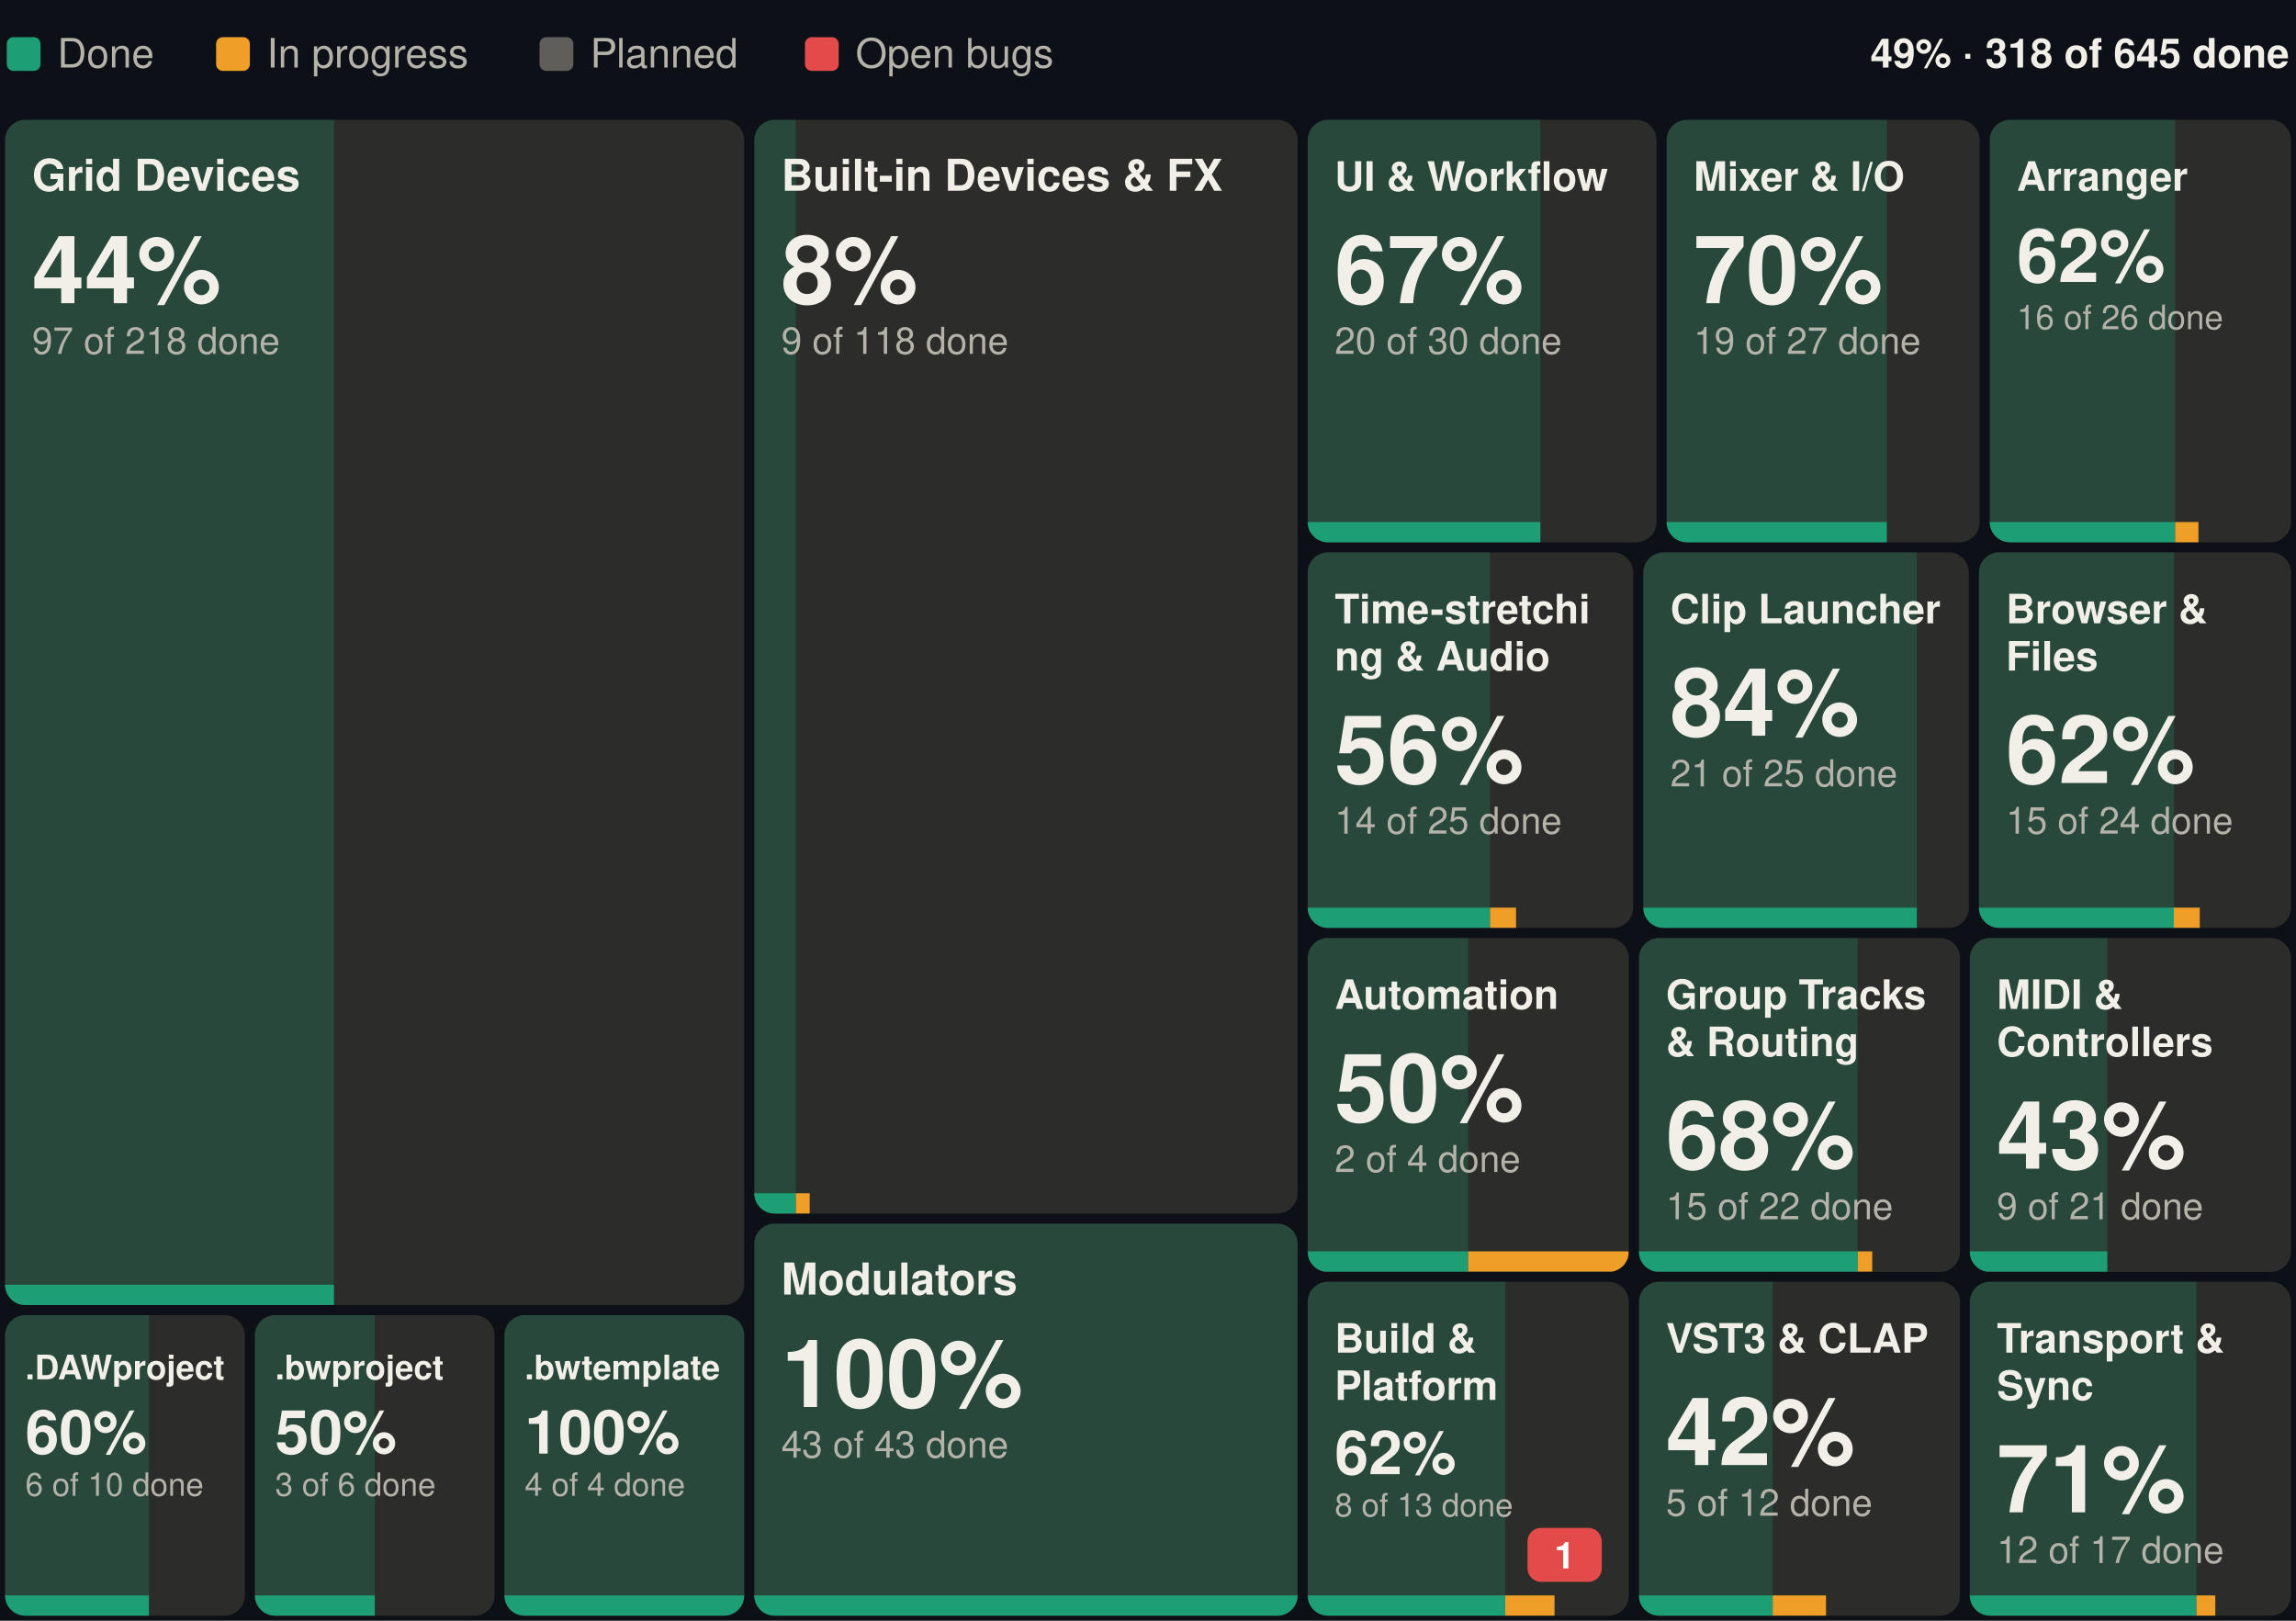
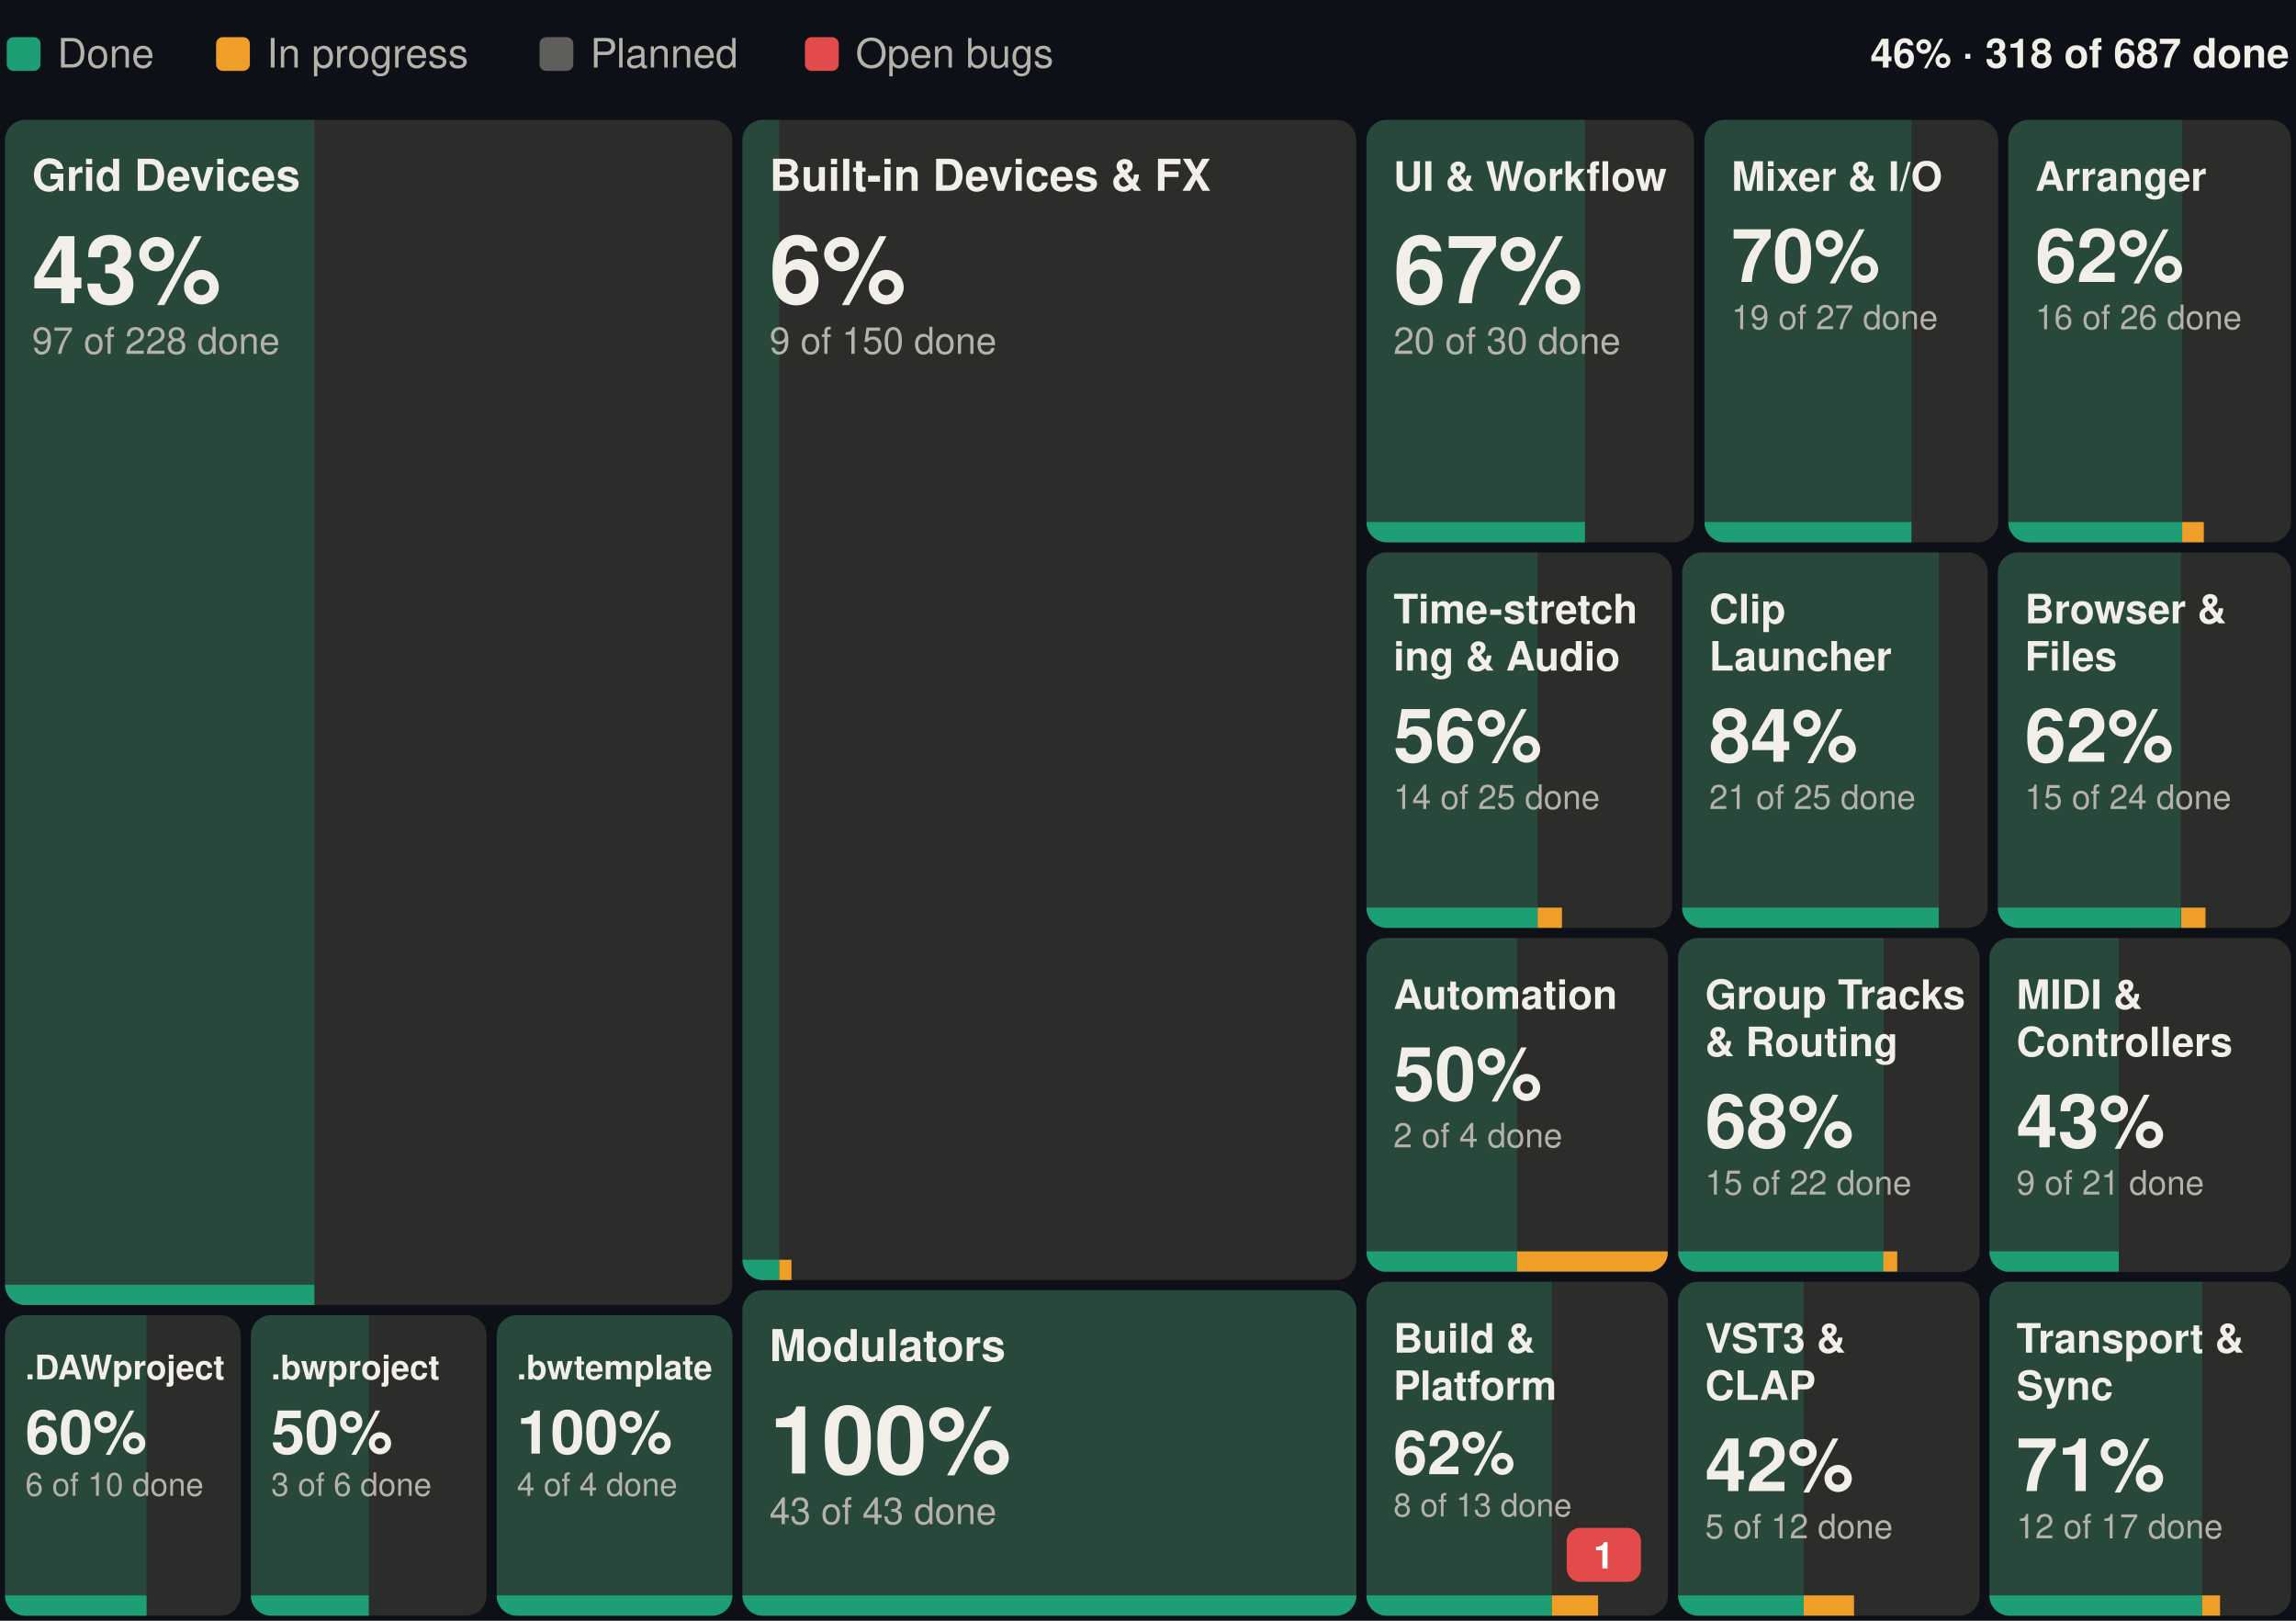
- <svg xmlns="http://www.w3.org/2000/svg" width="680" height="480" viewBox="0 0 680 480" font-family="-apple-system, BlinkMacSystemFont, 'Segoe UI', Helvetica, Arial, sans-serif" role="img" aria-label="Hikaru OpenLive vs Bitwig Studio 5.1.7: 318 of 645 features done">
+ <svg xmlns="http://www.w3.org/2000/svg" width="680" height="480" viewBox="0 0 680 480" font-family="-apple-system, BlinkMacSystemFont, 'Segoe UI', Helvetica, Arial, sans-serif" role="img" aria-label="Hikaru OpenLive vs Bitwig Studio 5.3.13: 318 of 687 features done">
  <rect width="680" height="480" fill="#0d1117" />
-   <text x="678.0" y="20.0" font-size="12" font-weight="600" text-anchor="end" fill="#F1EFE8">49% · 318 of 645 done</text>
+   <text x="678.0" y="20.0" font-size="12" font-weight="600" text-anchor="end" fill="#F1EFE8">46% · 318 of 687 done</text>
  <rect x="2.0" y="11" width="10" height="10" rx="2" fill="#1D9E75" />
  <text x="17.0" y="20.0" font-size="12" fill="#B4B2A9">Done</text>
  <rect x="64.0" y="11" width="10" height="10" rx="2" fill="#EF9F27" />
  <text x="79.0" y="20.0" font-size="12" fill="#B4B2A9">In progress</text>
  <rect x="159.8" y="11" width="10" height="10" rx="2" fill="#5F5E5A" />
  <text x="174.8" y="20.0" font-size="12" fill="#B4B2A9">Planned</text>
  <rect x="238.4" y="11" width="10" height="10" rx="2" fill="#E24B4A" />
  <text x="253.4" y="20.0" font-size="12" fill="#B4B2A9">Open bugs</text>
  <g>
    <clipPath id="b0">
-       <rect x="486.7" y="163.6" width="96.4" height="111.2" rx="6" />
+       <rect x="498.2" y="163.6" width="90.5" height="111.2" rx="6" />
    </clipPath>
    <g clip-path="url(#b0)">
-       <rect x="486.7" y="163.6" width="96.4" height="111.2" fill="#2C2C2A" />
-       <rect x="486.7" y="163.6" width="81.0" height="111.2" fill="#1D9E75" fill-opacity="0.25" />
-       <rect x="486.7" y="268.8" width="81.0" height="6" fill="#1D9E75" />
-     </g>
-     <text x="494.7" y="184.6" font-size="12" font-weight="600" fill="#F1EFE8">Clip Launcher</text>
-     <text x="494.7" y="217.9" font-size="28" font-weight="600" fill="#F1EFE8">84%</text>
-     <text x="494.7" y="232.9" font-size="11" fill="#B4B2A9">21 of 25 done</text>
+       <rect x="498.2" y="163.6" width="90.5" height="111.2" fill="#2C2C2A" />
+       <rect x="498.2" y="163.6" width="76.0" height="111.2" fill="#1D9E75" fill-opacity="0.25" />
+       <rect x="498.2" y="268.8" width="76.0" height="6" fill="#1D9E75" />
+     </g>
+     <text x="506.2" y="184.6" font-size="12" font-weight="600" fill="#F1EFE8">Clip</text>
+     <text x="506.2" y="198.6" font-size="12" font-weight="600" fill="#F1EFE8">Launcher</text>
+     <text x="506.2" y="225.6" font-size="22" font-weight="600" fill="#F1EFE8">84%</text>
+     <text x="506.2" y="239.6" font-size="10" fill="#B4B2A9">21 of 25 done</text>
  </g>
  <g>
    <clipPath id="b1">
-       <rect x="589.3" y="35.5" width="89.2" height="125.1" rx="6" />
+       <rect x="594.8" y="35.5" width="83.7" height="125.1" rx="6" />
    </clipPath>
    <g clip-path="url(#b1)">
-       <rect x="589.3" y="35.5" width="89.2" height="125.1" fill="#2C2C2A" />
-       <rect x="589.3" y="35.5" width="54.9" height="125.1" fill="#1D9E75" fill-opacity="0.25" />
-       <rect x="589.3" y="154.6" width="54.9" height="6" fill="#1D9E75" />
-       <rect x="644.2" y="154.6" width="6.9" height="6" fill="#EF9F27" />
-     </g>
-     <text x="597.3" y="56.5" font-size="12" font-weight="600" fill="#F1EFE8">Arranger</text>
-     <text x="597.3" y="83.5" font-size="22" font-weight="600" fill="#F1EFE8">62%</text>
-     <text x="597.3" y="97.5" font-size="10" fill="#B4B2A9">16 of 26 done</text>
+       <rect x="594.8" y="35.5" width="83.7" height="125.1" fill="#2C2C2A" />
+       <rect x="594.8" y="35.5" width="51.5" height="125.1" fill="#1D9E75" fill-opacity="0.25" />
+       <rect x="594.8" y="154.6" width="51.5" height="6" fill="#1D9E75" />
+       <rect x="646.3" y="154.6" width="6.4" height="6" fill="#EF9F27" />
+     </g>
+     <text x="602.8" y="56.5" font-size="12" font-weight="600" fill="#F1EFE8">Arranger</text>
+     <text x="602.8" y="83.5" font-size="22" font-weight="600" fill="#F1EFE8">62%</text>
+     <text x="602.8" y="97.5" font-size="10" fill="#B4B2A9">16 of 26 done</text>
  </g>
  <g>
    <clipPath id="b2">
-       <rect x="583.4" y="379.6" width="95.1" height="98.9" rx="6" />
+       <rect x="589.2" y="379.6" width="89.3" height="98.9" rx="6" />
    </clipPath>
    <g clip-path="url(#b2)">
-       <rect x="583.4" y="379.6" width="95.1" height="98.9" fill="#2C2C2A" />
-       <rect x="583.4" y="379.6" width="67.1" height="98.9" fill="#1D9E75" fill-opacity="0.25" />
-       <rect x="583.4" y="472.5" width="67.1" height="6" fill="#1D9E75" />
-       <rect x="650.5" y="472.5" width="5.6" height="6" fill="#EF9F27" />
-     </g>
-     <text x="591.4" y="400.6" font-size="12" font-weight="600" fill="#F1EFE8">Transport &amp;</text>
-     <text x="591.4" y="414.6" font-size="12" font-weight="600" fill="#F1EFE8">Sync</text>
-     <text x="591.4" y="447.9" font-size="28" font-weight="600" fill="#F1EFE8">71%</text>
-     <text x="591.4" y="462.9" font-size="11" fill="#B4B2A9">12 of 17 done</text>
+       <rect x="589.2" y="379.6" width="89.3" height="98.9" fill="#2C2C2A" />
+       <rect x="589.2" y="379.6" width="63.0" height="98.9" fill="#1D9E75" fill-opacity="0.25" />
+       <rect x="589.2" y="472.5" width="63.0" height="6" fill="#1D9E75" />
+       <rect x="652.2" y="472.5" width="5.3" height="6" fill="#EF9F27" />
+     </g>
+     <text x="597.2" y="400.6" font-size="12" font-weight="600" fill="#F1EFE8">Transport &amp;</text>
+     <text x="597.2" y="414.6" font-size="12" font-weight="600" fill="#F1EFE8">Sync</text>
+     <text x="597.2" y="441.6" font-size="22" font-weight="600" fill="#F1EFE8">71%</text>
+     <text x="597.2" y="455.6" font-size="10" fill="#B4B2A9">12 of 17 done</text>
  </g>
  <g>
    <clipPath id="b3">
-       <rect x="485.4" y="277.8" width="95.1" height="98.9" rx="6" />
+       <rect x="497.0" y="277.8" width="89.3" height="98.9" rx="6" />
    </clipPath>
    <g clip-path="url(#b3)">
-       <rect x="485.4" y="277.8" width="95.1" height="98.9" fill="#2C2C2A" />
-       <rect x="485.4" y="277.8" width="64.8" height="98.9" fill="#1D9E75" fill-opacity="0.25" />
-       <rect x="485.4" y="370.6" width="64.8" height="6" fill="#1D9E75" />
-       <rect x="550.2" y="370.6" width="4.3" height="6" fill="#EF9F27" />
-     </g>
-     <text x="493.4" y="298.8" font-size="12" font-weight="600" fill="#F1EFE8">Group Tracks</text>
-     <text x="493.4" y="312.8" font-size="12" font-weight="600" fill="#F1EFE8">&amp; Routing</text>
-     <text x="493.4" y="346.1" font-size="28" font-weight="600" fill="#F1EFE8">68%</text>
-     <text x="493.4" y="361.1" font-size="11" fill="#B4B2A9">15 of 22 done</text>
+       <rect x="497.0" y="277.8" width="89.3" height="98.9" fill="#2C2C2A" />
+       <rect x="497.0" y="277.8" width="60.9" height="98.9" fill="#1D9E75" fill-opacity="0.25" />
+       <rect x="497.0" y="370.6" width="60.9" height="6" fill="#1D9E75" />
+       <rect x="557.8" y="370.6" width="4.1" height="6" fill="#EF9F27" />
+     </g>
+     <text x="505.0" y="298.8" font-size="12" font-weight="600" fill="#F1EFE8">Group Tracks</text>
+     <text x="505.0" y="312.8" font-size="12" font-weight="600" fill="#F1EFE8">&amp; Routing</text>
+     <text x="505.0" y="339.8" font-size="22" font-weight="600" fill="#F1EFE8">68%</text>
+     <text x="505.0" y="353.8" font-size="10" fill="#B4B2A9">15 of 22 done</text>
  </g>
  <g>
    <clipPath id="b4">
-       <rect x="387.3" y="163.6" width="96.4" height="111.2" rx="6" />
+       <rect x="404.7" y="163.6" width="90.5" height="111.2" rx="6" />
    </clipPath>
    <g clip-path="url(#b4)">
-       <rect x="387.3" y="163.6" width="96.4" height="111.2" fill="#2C2C2A" />
-       <rect x="387.3" y="163.6" width="54.0" height="111.2" fill="#1D9E75" fill-opacity="0.25" />
-       <rect x="387.3" y="268.8" width="54.0" height="6" fill="#1D9E75" />
-       <rect x="441.3" y="268.8" width="7.7" height="6" fill="#EF9F27" />
-     </g>
-     <text x="395.3" y="184.6" font-size="12" font-weight="600" fill="#F1EFE8">Time-stretchi</text>
-     <text x="395.3" y="198.6" font-size="12" font-weight="600" fill="#F1EFE8">ng &amp; Audio</text>
-     <text x="395.3" y="231.9" font-size="28" font-weight="600" fill="#F1EFE8">56%</text>
-     <text x="395.3" y="246.9" font-size="11" fill="#B4B2A9">14 of 25 done</text>
+       <rect x="404.7" y="163.6" width="90.5" height="111.2" fill="#2C2C2A" />
+       <rect x="404.7" y="163.6" width="50.7" height="111.2" fill="#1D9E75" fill-opacity="0.25" />
+       <rect x="404.7" y="268.8" width="50.7" height="6" fill="#1D9E75" />
+       <rect x="455.4" y="268.8" width="7.2" height="6" fill="#EF9F27" />
+     </g>
+     <text x="412.7" y="184.6" font-size="12" font-weight="600" fill="#F1EFE8">Time-stretch</text>
+     <text x="412.7" y="198.6" font-size="12" font-weight="600" fill="#F1EFE8">ing &amp; Audio</text>
+     <text x="412.7" y="225.6" font-size="22" font-weight="600" fill="#F1EFE8">56%</text>
+     <text x="412.7" y="239.6" font-size="10" fill="#B4B2A9">14 of 25 done</text>
  </g>
  <g>
    <clipPath id="b5">
-       <rect x="223.4" y="35.5" width="160.9" height="323.9" rx="6" />
+       <rect x="219.9" y="35.5" width="181.8" height="343.6" rx="6" />
    </clipPath>
    <g clip-path="url(#b5)">
-       <rect x="223.4" y="35.5" width="160.9" height="323.9" fill="#2C2C2A" />
-       <rect x="223.4" y="35.5" width="12.3" height="323.9" fill="#1D9E75" fill-opacity="0.25" />
-       <rect x="223.4" y="353.4" width="12.3" height="6" fill="#1D9E75" />
-       <rect x="235.7" y="353.4" width="4.1" height="6" fill="#EF9F27" />
-     </g>
-     <text x="231.4" y="56.5" font-size="13" font-weight="600" fill="#F1EFE8">Built-in Devices &amp; FX</text>
-     <text x="231.4" y="89.8" font-size="28" font-weight="600" fill="#F1EFE8">8%</text>
-     <text x="231.4" y="104.8" font-size="11" fill="#B4B2A9">9 of 118 done</text>
+       <rect x="219.9" y="35.5" width="181.8" height="343.6" fill="#2C2C2A" />
+       <rect x="219.9" y="35.5" width="10.9" height="343.6" fill="#1D9E75" fill-opacity="0.25" />
+       <rect x="219.9" y="373.1" width="10.9" height="6" fill="#1D9E75" />
+       <rect x="230.8" y="373.1" width="3.6" height="6" fill="#EF9F27" />
+     </g>
+     <text x="227.9" y="56.5" font-size="13" font-weight="600" fill="#F1EFE8">Built-in Devices &amp; FX</text>
+     <text x="227.9" y="89.8" font-size="28" font-weight="600" fill="#F1EFE8">6%</text>
+     <text x="227.9" y="104.8" font-size="11" fill="#B4B2A9">9 of 150 done</text>
  </g>
  <g>
    <clipPath id="b6">
-       <rect x="223.4" y="362.4" width="160.9" height="116.1" rx="6" />
+       <rect x="219.9" y="382.1" width="181.8" height="96.4" rx="6" />
    </clipPath>
    <g clip-path="url(#b6)">
-       <rect x="223.4" y="362.4" width="160.9" height="116.1" fill="#2C2C2A" />
-       <rect x="223.4" y="362.4" width="160.9" height="116.1" fill="#1D9E75" fill-opacity="0.25" />
-       <rect x="223.4" y="472.5" width="160.9" height="6" fill="#1D9E75" />
-     </g>
-     <text x="231.4" y="383.4" font-size="13" font-weight="600" fill="#F1EFE8">Modulators</text>
-     <text x="231.4" y="416.7" font-size="28" font-weight="600" fill="#F1EFE8">100%</text>
-     <text x="231.4" y="431.7" font-size="11" fill="#B4B2A9">43 of 43 done</text>
+       <rect x="219.9" y="382.1" width="181.8" height="96.4" fill="#2C2C2A" />
+       <rect x="219.9" y="382.1" width="181.8" height="96.4" fill="#1D9E75" fill-opacity="0.25" />
+       <rect x="219.9" y="472.5" width="181.8" height="6" fill="#1D9E75" />
+     </g>
+     <text x="227.9" y="403.1" font-size="13" font-weight="600" fill="#F1EFE8">Modulators</text>
+     <text x="227.9" y="436.4" font-size="28" font-weight="600" fill="#F1EFE8">100%</text>
+     <text x="227.9" y="451.4" font-size="11" fill="#B4B2A9">43 of 43 done</text>
  </g>
  <g>
    <clipPath id="b7">
-       <rect x="1.5" y="35.5" width="218.9" height="351.0" rx="6" />
+       <rect x="1.5" y="35.5" width="215.4" height="351.0" rx="6" />
    </clipPath>
    <g clip-path="url(#b7)">
-       <rect x="1.5" y="35.5" width="218.9" height="351.0" fill="#2C2C2A" />
-       <rect x="1.5" y="35.5" width="97.4" height="351.0" fill="#1D9E75" fill-opacity="0.25" />
-       <rect x="1.5" y="380.5" width="97.4" height="6" fill="#1D9E75" />
+       <rect x="1.5" y="35.5" width="215.4" height="351.0" fill="#2C2C2A" />
+       <rect x="1.5" y="35.5" width="91.6" height="351.0" fill="#1D9E75" fill-opacity="0.25" />
+       <rect x="1.5" y="380.5" width="91.6" height="6" fill="#1D9E75" />
    </g>
    <text x="9.5" y="56.5" font-size="13" font-weight="600" fill="#F1EFE8">Grid Devices</text>
-     <text x="9.5" y="89.8" font-size="28" font-weight="600" fill="#F1EFE8">44%</text>
-     <text x="9.5" y="104.8" font-size="11" fill="#B4B2A9">97 of 218 done</text>
+     <text x="9.5" y="89.8" font-size="28" font-weight="600" fill="#F1EFE8">43%</text>
+     <text x="9.5" y="104.8" font-size="11" fill="#B4B2A9">97 of 228 done</text>
  </g>
  <g>
    <clipPath id="b8">
-       <rect x="493.6" y="35.5" width="92.7" height="125.1" rx="6" />
+       <rect x="504.8" y="35.5" width="87.0" height="125.1" rx="6" />
    </clipPath>
    <g clip-path="url(#b8)">
-       <rect x="493.6" y="35.5" width="92.7" height="125.1" fill="#2C2C2A" />
-       <rect x="493.6" y="35.5" width="65.2" height="125.1" fill="#1D9E75" fill-opacity="0.25" />
-       <rect x="493.6" y="154.6" width="65.2" height="6" fill="#1D9E75" />
-     </g>
-     <text x="501.6" y="56.5" font-size="12" font-weight="600" fill="#F1EFE8">Mixer &amp; I/O</text>
-     <text x="501.6" y="89.8" font-size="28" font-weight="600" fill="#F1EFE8">70%</text>
-     <text x="501.6" y="104.8" font-size="11" fill="#B4B2A9">19 of 27 done</text>
+       <rect x="504.8" y="35.5" width="87.0" height="125.1" fill="#2C2C2A" />
+       <rect x="504.8" y="35.5" width="61.3" height="125.1" fill="#1D9E75" fill-opacity="0.25" />
+       <rect x="504.8" y="154.6" width="61.3" height="6" fill="#1D9E75" />
+     </g>
+     <text x="512.8" y="56.5" font-size="12" font-weight="600" fill="#F1EFE8">Mixer &amp; I/O</text>
+     <text x="512.8" y="83.5" font-size="22" font-weight="600" fill="#F1EFE8">70%</text>
+     <text x="512.8" y="97.5" font-size="10" fill="#B4B2A9">19 of 27 done</text>
  </g>
  <g>
    <clipPath id="b9">
-       <rect x="586.1" y="163.6" width="92.4" height="111.2" rx="6" />
+       <rect x="591.7" y="163.6" width="86.8" height="111.2" rx="6" />
    </clipPath>
    <g clip-path="url(#b9)">
-       <rect x="586.1" y="163.6" width="92.4" height="111.2" fill="#2C2C2A" />
-       <rect x="586.1" y="163.6" width="57.8" height="111.2" fill="#1D9E75" fill-opacity="0.25" />
-       <rect x="586.1" y="268.8" width="57.8" height="6" fill="#1D9E75" />
-       <rect x="643.8" y="268.8" width="7.7" height="6" fill="#EF9F27" />
-     </g>
-     <text x="594.1" y="184.6" font-size="12" font-weight="600" fill="#F1EFE8">Browser &amp;</text>
-     <text x="594.1" y="198.6" font-size="12" font-weight="600" fill="#F1EFE8">Files</text>
-     <text x="594.1" y="231.9" font-size="28" font-weight="600" fill="#F1EFE8">62%</text>
-     <text x="594.1" y="246.9" font-size="11" fill="#B4B2A9">15 of 24 done</text>
+       <rect x="591.7" y="163.6" width="86.8" height="111.2" fill="#2C2C2A" />
+       <rect x="591.7" y="163.6" width="54.2" height="111.2" fill="#1D9E75" fill-opacity="0.25" />
+       <rect x="591.7" y="268.8" width="54.2" height="6" fill="#1D9E75" />
+       <rect x="646.0" y="268.8" width="7.2" height="6" fill="#EF9F27" />
+     </g>
+     <text x="599.7" y="184.6" font-size="12" font-weight="600" fill="#F1EFE8">Browser &amp;</text>
+     <text x="599.7" y="198.6" font-size="12" font-weight="600" fill="#F1EFE8">Files</text>
+     <text x="599.7" y="225.6" font-size="22" font-weight="600" fill="#F1EFE8">62%</text>
+     <text x="599.7" y="239.6" font-size="10" fill="#B4B2A9">15 of 24 done</text>
  </g>
  <g>
    <clipPath id="b10">
-       <rect x="583.4" y="277.8" width="95.1" height="98.9" rx="6" />
+       <rect x="589.2" y="277.8" width="89.3" height="98.9" rx="6" />
    </clipPath>
    <g clip-path="url(#b10)">
-       <rect x="583.4" y="277.8" width="95.1" height="98.9" fill="#2C2C2A" />
-       <rect x="583.4" y="277.8" width="40.7" height="98.9" fill="#1D9E75" fill-opacity="0.25" />
-       <rect x="583.4" y="370.6" width="40.7" height="6" fill="#1D9E75" />
-     </g>
-     <text x="591.4" y="298.8" font-size="12" font-weight="600" fill="#F1EFE8">MIDI &amp;</text>
-     <text x="591.4" y="312.8" font-size="12" font-weight="600" fill="#F1EFE8">Controllers</text>
-     <text x="591.4" y="346.1" font-size="28" font-weight="600" fill="#F1EFE8">43%</text>
-     <text x="591.4" y="361.1" font-size="11" fill="#B4B2A9">9 of 21 done</text>
+       <rect x="589.2" y="277.8" width="89.3" height="98.9" fill="#2C2C2A" />
+       <rect x="589.2" y="277.8" width="38.3" height="98.9" fill="#1D9E75" fill-opacity="0.25" />
+       <rect x="589.2" y="370.6" width="38.3" height="6" fill="#1D9E75" />
+     </g>
+     <text x="597.2" y="298.8" font-size="12" font-weight="600" fill="#F1EFE8">MIDI &amp;</text>
+     <text x="597.2" y="312.8" font-size="12" font-weight="600" fill="#F1EFE8">Controllers</text>
+     <text x="597.2" y="339.8" font-size="22" font-weight="600" fill="#F1EFE8">43%</text>
+     <text x="597.2" y="353.8" font-size="10" fill="#B4B2A9">9 of 21 done</text>
  </g>
  <g>
    <clipPath id="b11">
-       <rect x="387.3" y="35.5" width="103.3" height="125.1" rx="6" />
+       <rect x="404.7" y="35.5" width="97.0" height="125.1" rx="6" />
    </clipPath>
    <g clip-path="url(#b11)">
-       <rect x="387.3" y="35.5" width="103.3" height="125.1" fill="#2C2C2A" />
-       <rect x="387.3" y="35.5" width="68.9" height="125.1" fill="#1D9E75" fill-opacity="0.25" />
-       <rect x="387.3" y="154.6" width="68.9" height="6" fill="#1D9E75" />
-     </g>
-     <text x="395.3" y="56.5" font-size="12" font-weight="600" fill="#F1EFE8">UI &amp; Workflow</text>
-     <text x="395.3" y="89.8" font-size="28" font-weight="600" fill="#F1EFE8">67%</text>
-     <text x="395.3" y="104.8" font-size="11" fill="#B4B2A9">20 of 30 done</text>
+       <rect x="404.7" y="35.5" width="97.0" height="125.1" fill="#2C2C2A" />
+       <rect x="404.7" y="35.5" width="64.7" height="125.1" fill="#1D9E75" fill-opacity="0.25" />
+       <rect x="404.7" y="154.6" width="64.7" height="6" fill="#1D9E75" />
+     </g>
+     <text x="412.7" y="56.5" font-size="12" font-weight="600" fill="#F1EFE8">UI &amp; Workflow</text>
+     <text x="412.7" y="89.8" font-size="28" font-weight="600" fill="#F1EFE8">67%</text>
+     <text x="412.7" y="104.8" font-size="11" fill="#B4B2A9">20 of 30 done</text>
  </g>
  <g>
    <clipPath id="b12">
-       <rect x="387.3" y="379.6" width="95.1" height="98.9" rx="6" />
+       <rect x="404.7" y="379.6" width="89.3" height="98.9" rx="6" />
    </clipPath>
    <g clip-path="url(#b12)">
-       <rect x="387.3" y="379.6" width="95.1" height="98.9" fill="#2C2C2A" />
-       <rect x="387.3" y="379.6" width="58.5" height="98.9" fill="#1D9E75" fill-opacity="0.25" />
-       <rect x="387.3" y="472.5" width="58.5" height="6" fill="#1D9E75" />
-       <rect x="445.8" y="472.5" width="14.6" height="6" fill="#EF9F27" />
-     </g>
-     <text x="395.3" y="400.6" font-size="12" font-weight="600" fill="#F1EFE8">Build &amp;</text>
-     <text x="395.3" y="414.6" font-size="12" font-weight="600" fill="#F1EFE8">Platform</text>
-     <text x="395.3" y="436.6" font-size="18" font-weight="600" fill="#F1EFE8">62%</text>
-     <text x="395.3" y="449.1" font-size="9.5" fill="#B4B2A9">8 of 13 done</text>
-     <rect x="452.4" y="452.5" width="22.0" height="16.0" rx="4" fill="#E24B4A" />
-     <text x="463.4" y="464.5" font-size="11" font-weight="600" text-anchor="middle" fill="#ffffff">1</text>
+       <rect x="404.7" y="379.6" width="89.3" height="98.9" fill="#2C2C2A" />
+       <rect x="404.7" y="379.6" width="54.9" height="98.9" fill="#1D9E75" fill-opacity="0.25" />
+       <rect x="404.7" y="472.5" width="54.9" height="6" fill="#1D9E75" />
+       <rect x="459.6" y="472.5" width="13.7" height="6" fill="#EF9F27" />
+     </g>
+     <text x="412.7" y="400.6" font-size="12" font-weight="600" fill="#F1EFE8">Build &amp;</text>
+     <text x="412.7" y="414.6" font-size="12" font-weight="600" fill="#F1EFE8">Platform</text>
+     <text x="412.7" y="436.6" font-size="18" font-weight="600" fill="#F1EFE8">62%</text>
+     <text x="412.7" y="449.1" font-size="9.5" fill="#B4B2A9">8 of 13 done</text>
+     <rect x="464.0" y="452.5" width="22.0" height="16.0" rx="4" fill="#E24B4A" />
+     <text x="475.0" y="464.5" font-size="11" font-weight="600" text-anchor="middle" fill="#ffffff">1</text>
  </g>
  <g>
    <clipPath id="b13">
-       <rect x="485.4" y="379.6" width="95.1" height="98.9" rx="6" />
+       <rect x="497.0" y="379.6" width="89.3" height="98.9" rx="6" />
    </clipPath>
    <g clip-path="url(#b13)">
-       <rect x="485.4" y="379.6" width="95.1" height="98.9" fill="#2C2C2A" />
-       <rect x="485.4" y="379.6" width="39.6" height="98.9" fill="#1D9E75" fill-opacity="0.25" />
-       <rect x="485.4" y="472.5" width="39.6" height="6" fill="#1D9E75" />
-       <rect x="525.0" y="472.5" width="15.8" height="6" fill="#EF9F27" />
-     </g>
-     <text x="493.4" y="400.6" font-size="12" font-weight="600" fill="#F1EFE8">VST3 &amp; CLAP</text>
-     <text x="493.4" y="433.9" font-size="28" font-weight="600" fill="#F1EFE8">42%</text>
-     <text x="493.4" y="448.9" font-size="11" fill="#B4B2A9">5 of 12 done</text>
+       <rect x="497.0" y="379.6" width="89.3" height="98.9" fill="#2C2C2A" />
+       <rect x="497.0" y="379.6" width="37.2" height="98.9" fill="#1D9E75" fill-opacity="0.25" />
+       <rect x="497.0" y="472.5" width="37.2" height="6" fill="#1D9E75" />
+       <rect x="534.2" y="472.5" width="14.9" height="6" fill="#EF9F27" />
+     </g>
+     <text x="505.0" y="400.6" font-size="12" font-weight="600" fill="#F1EFE8">VST3 &amp;</text>
+     <text x="505.0" y="414.6" font-size="12" font-weight="600" fill="#F1EFE8">CLAP</text>
+     <text x="505.0" y="441.6" font-size="22" font-weight="600" fill="#F1EFE8">42%</text>
+     <text x="505.0" y="455.6" font-size="10" fill="#B4B2A9">5 of 12 done</text>
  </g>
  <g>
    <clipPath id="b14">
-       <rect x="387.3" y="277.8" width="95.1" height="98.9" rx="6" />
+       <rect x="404.7" y="277.8" width="89.3" height="98.9" rx="6" />
    </clipPath>
    <g clip-path="url(#b14)">
-       <rect x="387.3" y="277.8" width="95.1" height="98.9" fill="#2C2C2A" />
-       <rect x="387.3" y="277.8" width="47.5" height="98.9" fill="#1D9E75" fill-opacity="0.25" />
-       <rect x="387.3" y="370.6" width="47.5" height="6" fill="#1D9E75" />
-       <rect x="434.8" y="370.6" width="47.5" height="6" fill="#EF9F27" />
-     </g>
-     <text x="395.3" y="298.8" font-size="12" font-weight="600" fill="#F1EFE8">Automation</text>
-     <text x="395.3" y="332.1" font-size="28" font-weight="600" fill="#F1EFE8">50%</text>
-     <text x="395.3" y="347.1" font-size="11" fill="#B4B2A9">2 of 4 done</text>
+       <rect x="404.7" y="277.8" width="89.3" height="98.9" fill="#2C2C2A" />
+       <rect x="404.7" y="277.8" width="44.6" height="98.9" fill="#1D9E75" fill-opacity="0.25" />
+       <rect x="404.7" y="370.6" width="44.6" height="6" fill="#1D9E75" />
+       <rect x="449.3" y="370.6" width="44.6" height="6" fill="#EF9F27" />
+     </g>
+     <text x="412.7" y="298.8" font-size="12" font-weight="600" fill="#F1EFE8">Automation</text>
+     <text x="412.7" y="325.8" font-size="22" font-weight="600" fill="#F1EFE8">50%</text>
+     <text x="412.7" y="339.8" font-size="10" fill="#B4B2A9">2 of 4 done</text>
  </g>
  <g>
    <clipPath id="b15">
-       <rect x="1.5" y="389.5" width="71.0" height="89.0" rx="6" />
+       <rect x="1.5" y="389.5" width="69.8" height="89.0" rx="6" />
    </clipPath>
    <g clip-path="url(#b15)">
-       <rect x="1.5" y="389.5" width="71.0" height="89.0" fill="#2C2C2A" />
-       <rect x="1.5" y="389.5" width="42.6" height="89.0" fill="#1D9E75" fill-opacity="0.25" />
-       <rect x="1.5" y="472.5" width="42.6" height="6" fill="#1D9E75" />
+       <rect x="1.5" y="389.5" width="69.8" height="89.0" fill="#2C2C2A" />
+       <rect x="1.5" y="389.5" width="41.9" height="89.0" fill="#1D9E75" fill-opacity="0.25" />
+       <rect x="1.5" y="472.5" width="41.9" height="6" fill="#1D9E75" />
    </g>
    <text x="7.5" y="408.5" font-size="10" font-weight="600" fill="#F1EFE8">.DAWproject</text>
    <text x="7.5" y="430.5" font-size="18" font-weight="600" fill="#F1EFE8">60%</text>
    <text x="7.5" y="443.0" font-size="9.5" fill="#B4B2A9">6 of 10 done</text>
  </g>
  <g>
    <clipPath id="b16">
-       <rect x="75.5" y="389.5" width="71.0" height="89.0" rx="6" />
+       <rect x="74.3" y="389.5" width="69.8" height="89.0" rx="6" />
    </clipPath>
    <g clip-path="url(#b16)">
-       <rect x="75.5" y="389.5" width="71.0" height="89.0" fill="#2C2C2A" />
-       <rect x="75.5" y="389.5" width="35.5" height="89.0" fill="#1D9E75" fill-opacity="0.25" />
-       <rect x="75.5" y="472.5" width="35.5" height="6" fill="#1D9E75" />
-     </g>
-     <text x="81.5" y="408.5" font-size="10" font-weight="600" fill="#F1EFE8">.bwproject</text>
-     <text x="81.5" y="430.5" font-size="18" font-weight="600" fill="#F1EFE8">50%</text>
-     <text x="81.5" y="443.0" font-size="9.5" fill="#B4B2A9">3 of 6 done</text>
+       <rect x="74.3" y="389.5" width="69.8" height="89.0" fill="#2C2C2A" />
+       <rect x="74.3" y="389.5" width="34.9" height="89.0" fill="#1D9E75" fill-opacity="0.25" />
+       <rect x="74.3" y="472.5" width="34.9" height="6" fill="#1D9E75" />
+     </g>
+     <text x="80.3" y="408.5" font-size="10" font-weight="600" fill="#F1EFE8">.bwproject</text>
+     <text x="80.3" y="430.5" font-size="18" font-weight="600" fill="#F1EFE8">50%</text>
+     <text x="80.3" y="443.0" font-size="9.5" fill="#B4B2A9">3 of 6 done</text>
  </g>
  <g>
    <clipPath id="b17">
-       <rect x="149.4" y="389.5" width="71.0" height="89.0" rx="6" />
+       <rect x="147.1" y="389.5" width="69.8" height="89.0" rx="6" />
    </clipPath>
    <g clip-path="url(#b17)">
-       <rect x="149.4" y="389.5" width="71.0" height="89.0" fill="#2C2C2A" />
-       <rect x="149.4" y="389.5" width="71.0" height="89.0" fill="#1D9E75" fill-opacity="0.25" />
-       <rect x="149.4" y="472.5" width="71.0" height="6" fill="#1D9E75" />
-     </g>
-     <text x="155.4" y="408.5" font-size="10" font-weight="600" fill="#F1EFE8">.bwtemplate</text>
-     <text x="155.4" y="430.5" font-size="18" font-weight="600" fill="#F1EFE8">100%</text>
-     <text x="155.4" y="443.0" font-size="9.5" fill="#B4B2A9">4 of 4 done</text>
+       <rect x="147.1" y="389.5" width="69.8" height="89.0" fill="#2C2C2A" />
+       <rect x="147.1" y="389.5" width="69.8" height="89.0" fill="#1D9E75" fill-opacity="0.25" />
+       <rect x="147.1" y="472.5" width="69.8" height="6" fill="#1D9E75" />
+     </g>
+     <text x="153.1" y="408.5" font-size="10" font-weight="600" fill="#F1EFE8">.bwtemplate</text>
+     <text x="153.1" y="430.5" font-size="18" font-weight="600" fill="#F1EFE8">100%</text>
+     <text x="153.1" y="443.0" font-size="9.5" fill="#B4B2A9">4 of 4 done</text>
  </g>
</svg>
